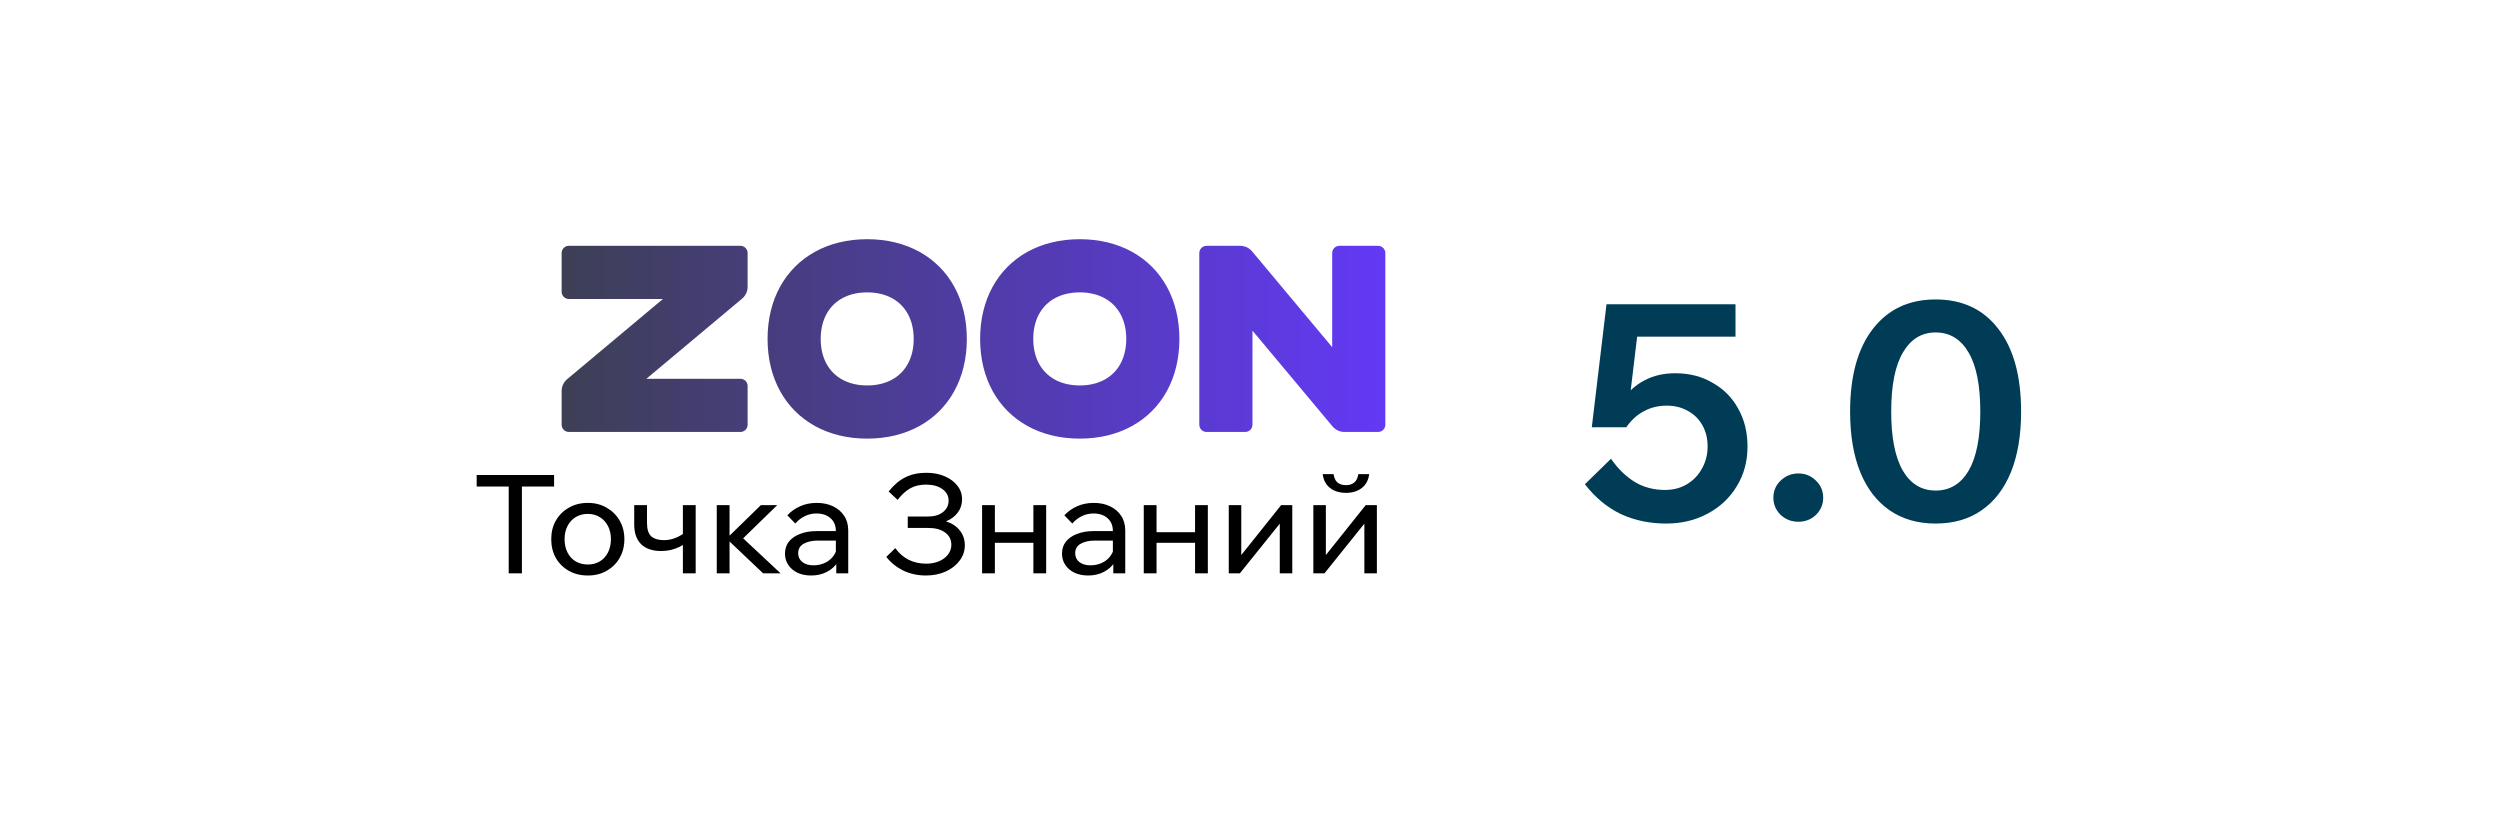
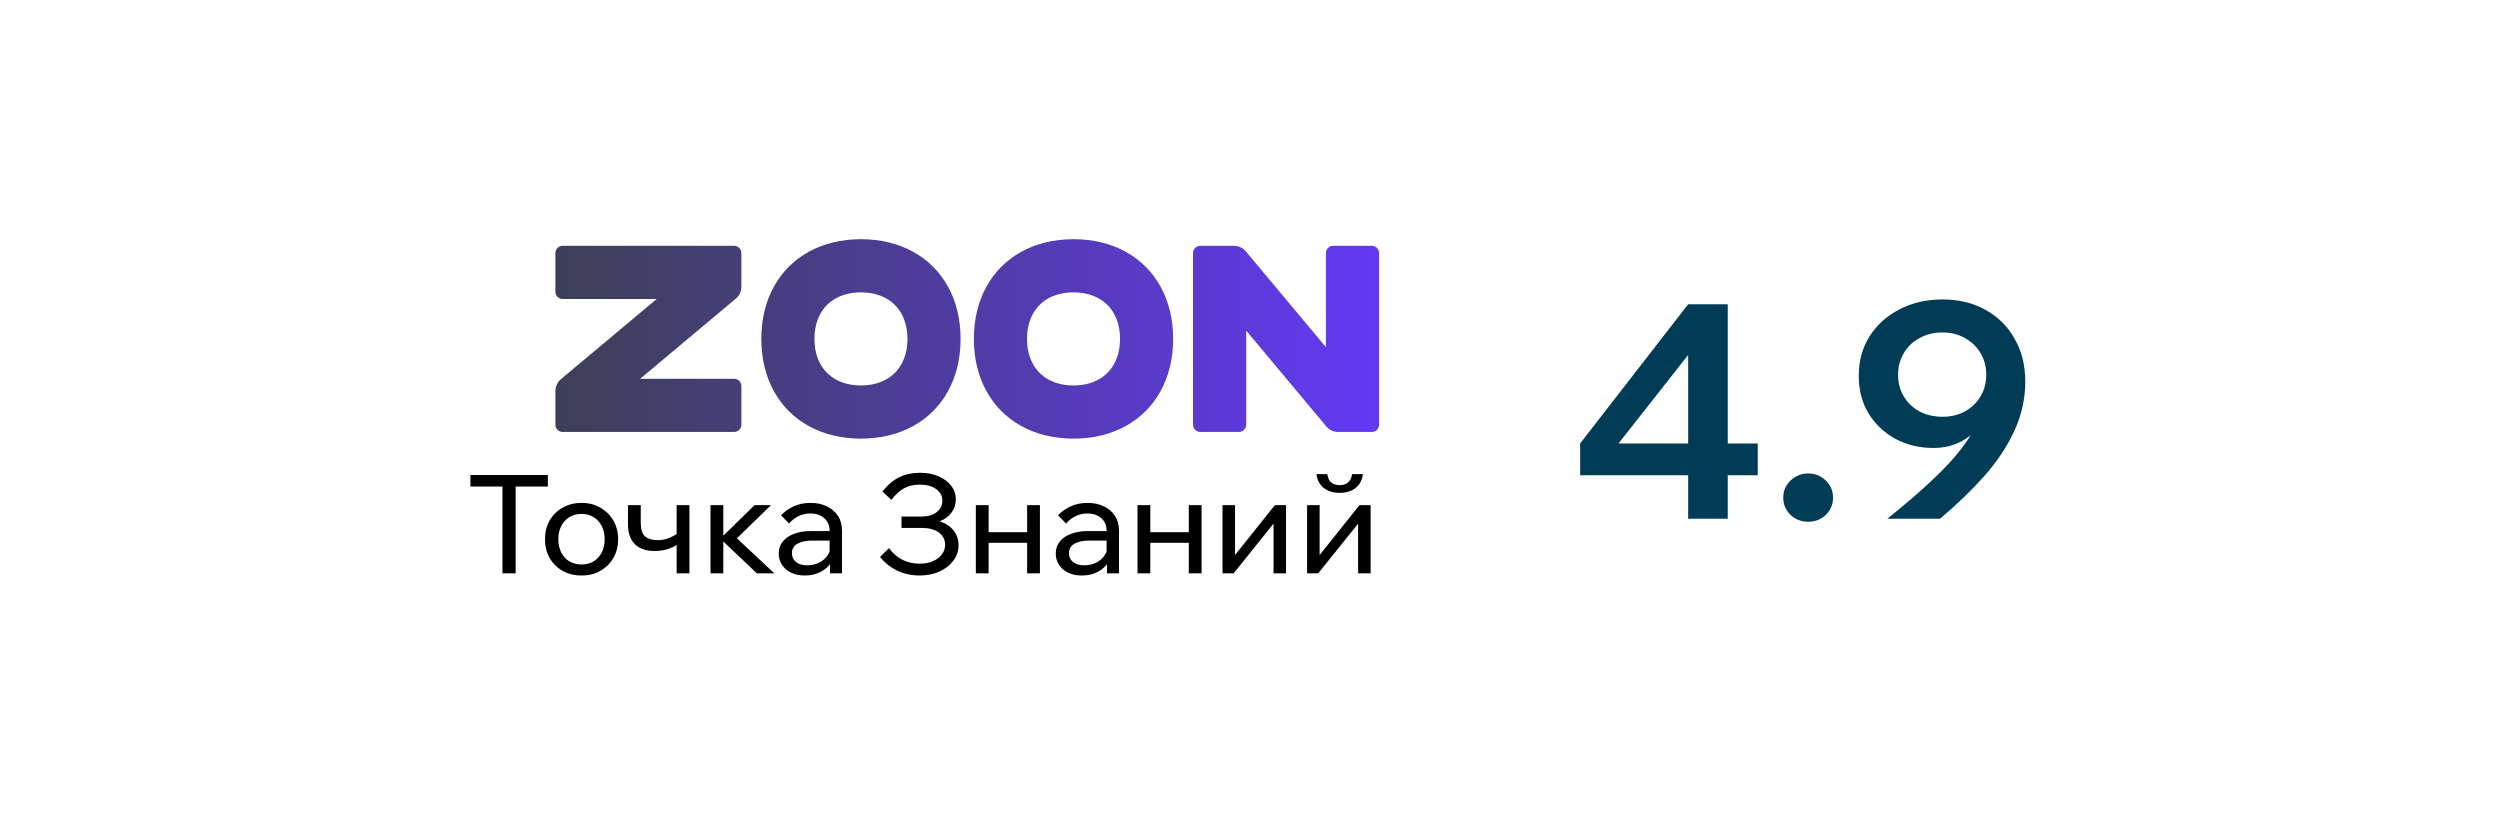
<svg xmlns="http://www.w3.org/2000/svg" width="200" height="65" viewBox="0 0 200 65" fill="none">
-   <path d="M45.51 19.664H59.232C59.551 19.664 59.81 19.923 59.81 20.243V22.943C59.81 23.303 59.654 23.644 59.383 23.879L51.709 30.303H59.232C59.551 30.303 59.81 30.558 59.81 30.878V33.978C59.81 34.298 59.551 34.557 59.232 34.557H45.51C45.19 34.557 44.931 34.298 44.931 33.978V31.282C44.931 30.922 45.087 30.582 45.358 30.346L53.032 23.922H45.51C45.19 23.922 44.931 23.657 44.931 23.337V20.243C44.931 19.923 45.19 19.664 45.51 19.664ZM69.376 19.136C70.962 19.136 72.377 19.493 73.558 20.145C74.739 20.798 75.686 21.746 76.338 22.927C76.99 24.109 77.347 25.525 77.347 27.113C77.347 28.701 76.99 30.116 76.338 31.298C75.686 32.48 74.739 33.428 73.558 34.08C72.377 34.733 70.962 35.09 69.376 35.09C67.789 35.09 66.374 34.733 65.194 34.08C64.013 33.428 63.065 32.48 62.413 31.298C61.761 30.116 61.405 28.701 61.405 27.113C61.405 25.525 61.761 24.109 62.413 22.927C63.065 21.746 64.013 20.798 65.194 20.145C66.374 19.493 67.789 19.136 69.376 19.136ZM69.376 23.39C68.617 23.39 67.95 23.551 67.399 23.849C66.848 24.147 66.412 24.583 66.114 25.135C65.816 25.686 65.656 26.353 65.656 27.113C65.656 27.872 65.816 28.539 66.114 29.09C66.412 29.642 66.848 30.078 67.399 30.377C67.95 30.675 68.617 30.835 69.376 30.835C70.135 30.835 70.801 30.675 71.352 30.377C71.903 30.078 72.339 29.642 72.637 29.09C72.935 28.539 73.096 27.872 73.096 27.113C73.096 26.353 72.935 25.686 72.637 25.135C72.339 24.583 71.903 24.147 71.352 23.849C70.801 23.551 70.135 23.39 69.376 23.39ZM86.381 19.136C87.968 19.136 89.382 19.493 90.563 20.145C91.744 20.798 92.691 21.746 93.343 22.927C93.995 24.109 94.352 25.525 94.352 27.113C94.352 28.701 93.995 30.116 93.343 31.298C92.691 32.48 91.744 33.428 90.563 34.08C89.382 34.733 87.968 35.09 86.381 35.09C84.794 35.09 83.38 34.733 82.199 34.08C81.018 33.428 80.07 32.48 79.418 31.298C78.766 30.116 78.41 28.701 78.41 27.113C78.41 25.525 78.766 24.109 79.418 22.927C80.07 21.746 81.018 20.798 82.199 20.145C83.38 19.493 84.794 19.136 86.381 19.136ZM86.381 23.39C85.622 23.39 84.956 23.551 84.404 23.849C83.853 24.147 83.418 24.583 83.119 25.135C82.821 25.686 82.661 26.353 82.661 27.113C82.661 27.872 82.821 28.539 83.119 29.09C83.418 29.642 83.853 30.078 84.404 30.377C84.956 30.675 85.622 30.835 86.381 30.835C87.14 30.835 87.806 30.675 88.357 30.377C88.908 30.078 89.344 29.642 89.642 29.09C89.94 28.539 90.101 27.872 90.101 27.113C90.101 26.353 89.94 25.686 89.642 25.135C89.344 24.583 88.908 24.147 88.357 23.849C87.806 23.551 87.14 23.39 86.381 23.39ZM110.827 20.245V33.978C110.827 34.298 110.568 34.557 110.249 34.557H107.552C107.193 34.557 106.852 34.401 106.617 34.129L100.197 26.451V33.978C100.197 34.298 99.933 34.557 99.613 34.557H96.523C96.204 34.557 95.944 34.298 95.944 33.978V20.245C95.944 19.925 96.204 19.666 96.523 19.666H99.22C99.579 19.666 99.919 19.822 100.155 20.094L106.574 27.774V20.245C106.574 19.925 106.829 19.666 107.148 19.666H110.249C110.568 19.666 110.827 19.925 110.827 20.245Z" fill="url(#paint0_linear_2007_1898)" />
-   <path d="M41.753 45.864H40.697V38.813H41.753V45.864ZM44.327 38.923H38.134V37.999H44.327V38.923ZM47.025 46.04C46.453 46.04 45.947 45.916 45.507 45.666C45.066 45.417 44.722 45.076 44.472 44.643C44.223 44.203 44.099 43.701 44.099 43.136C44.099 42.572 44.223 42.073 44.472 41.64C44.722 41.208 45.066 40.867 45.507 40.617C45.947 40.361 46.453 40.232 47.025 40.232C47.596 40.232 48.099 40.361 48.532 40.617C48.971 40.867 49.316 41.208 49.566 41.64C49.822 42.073 49.95 42.572 49.95 43.136C49.95 43.701 49.822 44.203 49.566 44.643C49.316 45.076 48.971 45.417 48.532 45.666C48.099 45.916 47.596 46.04 47.025 46.04ZM47.025 45.16C47.391 45.16 47.714 45.076 47.992 44.907C48.271 44.739 48.487 44.5 48.642 44.192C48.795 43.884 48.873 43.532 48.873 43.136C48.873 42.74 48.795 42.392 48.642 42.091C48.487 41.783 48.271 41.545 47.992 41.376C47.714 41.2 47.391 41.112 47.025 41.112C46.658 41.112 46.331 41.2 46.045 41.376C45.767 41.545 45.55 41.783 45.397 42.091C45.242 42.392 45.166 42.74 45.166 43.136C45.166 43.532 45.242 43.884 45.397 44.192C45.55 44.5 45.767 44.739 46.045 44.907C46.331 45.076 46.658 45.16 47.025 45.16ZM52.893 44.082C52.197 44.082 51.661 43.899 51.287 43.532C50.92 43.166 50.737 42.638 50.737 41.948V40.408H51.76V41.838C51.76 42.352 51.877 42.711 52.112 42.916C52.347 43.114 52.684 43.213 53.124 43.213C53.645 43.213 54.166 43.037 54.686 42.685L54.961 43.367C54.77 43.521 54.562 43.653 54.334 43.763C54.114 43.866 53.88 43.947 53.63 44.005C53.388 44.057 53.142 44.082 52.893 44.082ZM54.631 45.864V40.408H55.654V45.864H54.631ZM61.048 45.864L58.067 43.037H58.177L60.872 40.408H62.181L59.255 43.257L59.046 42.685L62.445 45.864H61.048ZM57.341 45.864V40.408H58.364V45.864H57.341ZM67.859 45.864H66.902V44.786L66.869 44.522V42.487C66.869 42.055 66.73 41.714 66.451 41.464C66.172 41.208 65.795 41.079 65.318 41.079C64.974 41.079 64.658 41.153 64.372 41.299C64.086 41.439 63.837 41.633 63.624 41.882L62.986 41.222C63.287 40.907 63.632 40.665 64.02 40.496C64.416 40.32 64.856 40.232 65.34 40.232C65.839 40.232 66.275 40.324 66.649 40.507C67.031 40.691 67.328 40.947 67.54 41.277C67.753 41.6 67.859 41.992 67.859 42.454V45.864ZM64.889 46.04C64.478 46.04 64.115 45.967 63.8 45.82C63.485 45.666 63.239 45.457 63.063 45.193C62.887 44.929 62.799 44.629 62.799 44.291C62.799 43.91 62.906 43.587 63.118 43.323C63.338 43.052 63.639 42.847 64.02 42.707C64.401 42.561 64.838 42.487 65.329 42.487H66.99V43.246H65.439C64.977 43.246 64.596 43.331 64.295 43.499C64.002 43.661 63.855 43.914 63.855 44.258C63.855 44.552 63.965 44.786 64.185 44.962C64.412 45.138 64.706 45.226 65.065 45.226C65.417 45.226 65.736 45.157 66.022 45.017C66.308 44.878 66.535 44.684 66.704 44.434C66.88 44.178 66.979 43.884 67.001 43.554L67.364 43.752C67.364 44.192 67.258 44.585 67.045 44.929C66.832 45.274 66.539 45.545 66.165 45.743C65.799 45.941 65.373 46.04 64.889 46.04ZM74.073 46.04C73.428 46.04 72.83 45.912 72.28 45.655C71.738 45.391 71.279 45.025 70.905 44.555L71.62 43.851C71.921 44.262 72.28 44.574 72.698 44.786C73.124 44.992 73.589 45.094 74.095 45.094C74.484 45.094 74.829 45.028 75.129 44.896C75.437 44.764 75.676 44.585 75.844 44.357C76.02 44.13 76.108 43.873 76.108 43.587C76.108 43.169 75.94 42.839 75.602 42.597C75.272 42.355 74.821 42.234 74.249 42.234H72.621V41.321H74.249C74.741 41.321 75.137 41.204 75.437 40.969C75.738 40.735 75.888 40.427 75.888 40.045C75.888 39.664 75.72 39.356 75.382 39.121C75.052 38.887 74.62 38.769 74.084 38.769C73.6 38.769 73.186 38.865 72.841 39.055C72.497 39.239 72.152 39.55 71.807 39.99L71.092 39.319C71.503 38.799 71.947 38.421 72.423 38.186C72.907 37.944 73.468 37.823 74.106 37.823C74.656 37.823 75.144 37.915 75.569 38.098C76.002 38.282 76.343 38.535 76.592 38.857C76.842 39.173 76.966 39.536 76.966 39.946C76.966 40.342 76.853 40.694 76.625 41.002C76.398 41.31 76.083 41.545 75.679 41.706C76.156 41.86 76.526 42.106 76.79 42.443C77.054 42.781 77.186 43.173 77.186 43.62C77.186 44.075 77.047 44.486 76.768 44.852C76.497 45.219 76.127 45.509 75.657 45.721C75.188 45.934 74.66 46.04 74.073 46.04ZM82.67 45.864V40.408H83.693V45.864H82.67ZM78.567 45.864V40.408H79.59V45.864H78.567ZM79.062 43.422V42.575H83.242V43.422H79.062ZM90.02 45.864H89.063V44.786L89.03 44.522V42.487C89.03 42.055 88.891 41.714 88.612 41.464C88.334 41.208 87.956 41.079 87.479 41.079C87.135 41.079 86.819 41.153 86.533 41.299C86.247 41.439 85.998 41.633 85.785 41.882L85.147 41.222C85.448 40.907 85.793 40.665 86.181 40.496C86.577 40.32 87.017 40.232 87.501 40.232C88 40.232 88.436 40.324 88.81 40.507C89.192 40.691 89.489 40.947 89.701 41.277C89.914 41.6 90.02 41.992 90.02 42.454V45.864ZM87.05 46.04C86.64 46.04 86.277 45.967 85.961 45.82C85.646 45.666 85.4 45.457 85.224 45.193C85.048 44.929 84.96 44.629 84.96 44.291C84.96 43.91 85.067 43.587 85.279 43.323C85.499 43.052 85.8 42.847 86.181 42.707C86.563 42.561 86.999 42.487 87.49 42.487H89.151V43.246H87.6C87.138 43.246 86.757 43.331 86.456 43.499C86.163 43.661 86.016 43.914 86.016 44.258C86.016 44.552 86.126 44.786 86.346 44.962C86.574 45.138 86.867 45.226 87.226 45.226C87.578 45.226 87.897 45.157 88.183 45.017C88.469 44.878 88.697 44.684 88.865 44.434C89.041 44.178 89.14 43.884 89.162 43.554L89.525 43.752C89.525 44.192 89.419 44.585 89.206 44.929C88.994 45.274 88.7 45.545 88.326 45.743C87.96 45.941 87.534 46.04 87.05 46.04ZM95.604 45.864V40.408H96.627V45.864H95.604ZM91.501 45.864V40.408H92.524V45.864H91.501ZM91.996 43.422V42.575H96.176V43.422H91.996ZM98.301 45.864V40.408H99.302V44.522L99.225 44.5L102.492 40.408H103.383V45.864H102.382V41.75L102.47 41.783L99.192 45.864H98.301ZM105.068 45.864V40.408H106.069V44.522L105.992 44.5L109.259 40.408H110.15V45.864H109.149V41.75L109.237 41.783L105.959 45.864H105.068ZM107.675 39.429C107.169 39.429 106.748 39.301 106.41 39.044C106.073 38.78 105.875 38.41 105.816 37.933H106.685C106.729 38.241 106.836 38.465 107.004 38.604C107.18 38.744 107.404 38.813 107.675 38.813C107.947 38.813 108.167 38.744 108.335 38.604C108.511 38.465 108.621 38.241 108.665 37.933H109.534C109.476 38.41 109.278 38.78 108.94 39.044C108.603 39.301 108.181 39.429 107.675 39.429Z" fill="black" />
-   <path d="M128.88 36.7C129.408 37.468 130.024 38.076 130.728 38.524C131.448 38.972 132.272 39.196 133.2 39.196C133.856 39.196 134.44 39.044 134.952 38.74C135.464 38.436 135.864 38.02 136.152 37.492C136.456 36.964 136.608 36.372 136.608 35.716C136.608 35.076 136.472 34.516 136.2 34.036C135.928 33.54 135.544 33.156 135.048 32.884C134.552 32.596 133.984 32.452 133.344 32.452C132.656 32.452 132.04 32.604 131.496 32.908C130.952 33.196 130.488 33.62 130.104 34.18L129.024 34.108C129.168 33.276 129.456 32.54 129.888 31.9C130.336 31.26 130.904 30.764 131.592 30.412C132.296 30.044 133.104 29.86 134.016 29.86C135.152 29.86 136.152 30.116 137.016 30.628C137.896 31.124 138.576 31.812 139.056 32.692C139.552 33.572 139.8 34.58 139.8 35.716C139.8 36.916 139.512 37.98 138.936 38.908C138.376 39.836 137.6 40.564 136.608 41.092C135.632 41.62 134.528 41.884 133.296 41.884C131.968 41.884 130.752 41.628 129.648 41.116C128.56 40.588 127.608 39.796 126.792 38.74L128.88 36.7ZM138.84 26.932H129.72L131.16 25.348L130.104 34.18H127.344L128.52 24.34H138.84V26.932ZM145.855 39.82C145.855 40.348 145.663 40.804 145.279 41.188C144.895 41.556 144.423 41.74 143.863 41.74C143.319 41.74 142.847 41.556 142.447 41.188C142.063 40.804 141.871 40.348 141.871 39.82C141.871 39.276 142.063 38.82 142.447 38.452C142.847 38.068 143.319 37.876 143.863 37.876C144.423 37.876 144.895 38.068 145.279 38.452C145.663 38.82 145.855 39.276 145.855 39.82ZM154.848 41.884C153.424 41.884 152.2 41.532 151.176 40.828C150.152 40.124 149.368 39.108 148.824 37.78C148.28 36.436 148.008 34.82 148.008 32.932C148.008 30.084 148.616 27.876 149.832 26.308C151.048 24.74 152.72 23.956 154.848 23.956C156.992 23.956 158.664 24.74 159.864 26.308C161.08 27.876 161.688 30.084 161.688 32.932C161.688 34.82 161.416 36.436 160.872 37.78C160.328 39.108 159.544 40.124 158.52 40.828C157.512 41.532 156.288 41.884 154.848 41.884ZM154.848 39.244C155.984 39.244 156.864 38.716 157.488 37.66C158.112 36.588 158.424 35.012 158.424 32.932C158.424 30.836 158.112 29.26 157.488 28.204C156.864 27.132 155.984 26.596 154.848 26.596C153.728 26.596 152.856 27.132 152.232 28.204C151.608 29.26 151.296 30.836 151.296 32.932C151.296 35.012 151.608 36.588 152.232 37.66C152.856 38.716 153.728 39.244 154.848 39.244Z" fill="#003C56" />
+   <path d="M45.01 19.664H58.732C59.051 19.664 59.31 19.923 59.31 20.243V22.943C59.31 23.303 59.154 23.644 58.883 23.879L51.209 30.303H58.732C59.051 30.303 59.31 30.558 59.31 30.878V33.978C59.31 34.298 59.051 34.557 58.732 34.557H45.01C44.69 34.557 44.431 34.298 44.431 33.978V31.282C44.431 30.922 44.587 30.582 44.858 30.346L52.532 23.922H45.01C44.69 23.922 44.431 23.657 44.431 23.337V20.243C44.431 19.923 44.69 19.664 45.01 19.664ZM68.876 19.136C70.462 19.136 71.877 19.493 73.058 20.145C74.239 20.798 75.186 21.746 75.838 22.927C76.49 24.109 76.847 25.525 76.847 27.113C76.847 28.701 76.49 30.116 75.838 31.298C75.186 32.48 74.239 33.428 73.058 34.08C71.877 34.733 70.462 35.09 68.876 35.09C67.289 35.09 65.874 34.733 64.694 34.08C63.513 33.428 62.565 32.48 61.913 31.298C61.261 30.116 60.905 28.701 60.905 27.113C60.905 25.525 61.261 24.109 61.913 22.927C62.565 21.746 63.513 20.798 64.694 20.145C65.874 19.493 67.289 19.136 68.876 19.136ZM68.876 23.39C68.117 23.39 67.45 23.551 66.899 23.849C66.348 24.147 65.912 24.583 65.614 25.135C65.316 25.686 65.156 26.353 65.156 27.113C65.156 27.872 65.316 28.539 65.614 29.09C65.912 29.642 66.348 30.078 66.899 30.377C67.45 30.675 68.117 30.835 68.876 30.835C69.635 30.835 70.301 30.675 70.852 30.377C71.403 30.078 71.839 29.642 72.137 29.09C72.435 28.539 72.596 27.872 72.596 27.113C72.596 26.353 72.435 25.686 72.137 25.135C71.839 24.583 71.403 24.147 70.852 23.849C70.301 23.551 69.635 23.39 68.876 23.39ZM85.881 19.136C87.468 19.136 88.882 19.493 90.063 20.145C91.244 20.798 92.191 21.746 92.843 22.927C93.495 24.109 93.852 25.525 93.852 27.113C93.852 28.701 93.495 30.116 92.843 31.298C92.191 32.48 91.244 33.428 90.063 34.08C88.882 34.733 87.468 35.09 85.881 35.09C84.294 35.09 82.88 34.733 81.699 34.08C80.518 33.428 79.57 32.48 78.918 31.298C78.266 30.116 77.91 28.701 77.91 27.113C77.91 25.525 78.266 24.109 78.918 22.927C79.57 21.746 80.518 20.798 81.699 20.145C82.88 19.493 84.294 19.136 85.881 19.136ZM85.881 23.39C85.122 23.39 84.456 23.551 83.904 23.849C83.353 24.147 82.918 24.583 82.619 25.135C82.321 25.686 82.161 26.353 82.161 27.113C82.161 27.872 82.321 28.539 82.619 29.09C82.918 29.642 83.353 30.078 83.904 30.377C84.456 30.675 85.122 30.835 85.881 30.835C86.64 30.835 87.306 30.675 87.857 30.377C88.408 30.078 88.844 29.642 89.142 29.09C89.44 28.539 89.601 27.872 89.601 27.113C89.601 26.353 89.44 25.686 89.142 25.135C88.844 24.583 88.408 24.147 87.857 23.849C87.306 23.551 86.64 23.39 85.881 23.39ZM110.327 20.245V33.978C110.327 34.298 110.068 34.557 109.749 34.557H107.052C106.693 34.557 106.352 34.401 106.117 34.129L99.698 26.451V33.978C99.698 34.298 99.433 34.557 99.113 34.557H96.023C95.704 34.557 95.444 34.298 95.444 33.978V20.245C95.444 19.925 95.704 19.666 96.023 19.666H98.72C99.079 19.666 99.419 19.822 99.655 20.094L106.074 27.774V20.245C106.074 19.925 106.329 19.666 106.648 19.666H109.749C110.068 19.666 110.327 19.925 110.327 20.245Z" fill="url(#paint0_linear_2007_1898)" />
+   <path d="M41.253 45.864H40.197V38.813H41.253V45.864ZM43.827 38.923H37.634V37.999H43.827V38.923ZM46.525 46.04C45.953 46.04 45.447 45.916 45.007 45.666C44.566 45.417 44.222 45.076 43.972 44.643C43.723 44.203 43.599 43.701 43.599 43.136C43.599 42.572 43.723 42.073 43.972 41.64C44.222 41.208 44.566 40.867 45.007 40.617C45.447 40.361 45.953 40.232 46.525 40.232C47.096 40.232 47.599 40.361 48.032 40.617C48.471 40.867 48.816 41.208 49.066 41.64C49.322 42.073 49.45 42.572 49.45 43.136C49.45 43.701 49.322 44.203 49.066 44.643C48.816 45.076 48.471 45.417 48.032 45.666C47.599 45.916 47.096 46.04 46.525 46.04ZM46.525 45.16C46.891 45.16 47.214 45.076 47.492 44.907C47.771 44.739 47.987 44.5 48.142 44.192C48.295 43.884 48.373 43.532 48.373 43.136C48.373 42.74 48.295 42.392 48.142 42.091C47.987 41.783 47.771 41.545 47.492 41.376C47.214 41.2 46.891 41.112 46.525 41.112C46.158 41.112 45.831 41.2 45.545 41.376C45.267 41.545 45.05 41.783 44.897 42.091C44.742 42.392 44.666 42.74 44.666 43.136C44.666 43.532 44.742 43.884 44.897 44.192C45.05 44.5 45.267 44.739 45.545 44.907C45.831 45.076 46.158 45.16 46.525 45.16ZM52.393 44.082C51.697 44.082 51.161 43.899 50.787 43.532C50.42 43.166 50.237 42.638 50.237 41.948V40.408H51.26V41.838C51.26 42.352 51.377 42.711 51.612 42.916C51.847 43.114 52.184 43.213 52.624 43.213C53.145 43.213 53.666 43.037 54.186 42.685L54.461 43.367C54.27 43.521 54.062 43.653 53.834 43.763C53.614 43.866 53.38 43.947 53.13 44.005C52.888 44.057 52.642 44.082 52.393 44.082ZM54.131 45.864V40.408H55.154V45.864H54.131ZM60.548 45.864L57.567 43.037H57.677L60.372 40.408H61.681L58.755 43.257L58.546 42.685L61.945 45.864H60.548ZM56.841 45.864V40.408H57.864V45.864H56.841ZM67.359 45.864H66.402V44.786L66.369 44.522V42.487C66.369 42.055 66.23 41.714 65.951 41.464C65.672 41.208 65.295 41.079 64.818 41.079C64.474 41.079 64.158 41.153 63.872 41.299C63.586 41.439 63.337 41.633 63.124 41.882L62.486 41.222C62.787 40.907 63.132 40.665 63.52 40.496C63.916 40.32 64.356 40.232 64.84 40.232C65.339 40.232 65.775 40.324 66.149 40.507C66.531 40.691 66.828 40.947 67.04 41.277C67.253 41.6 67.359 41.992 67.359 42.454V45.864ZM64.389 46.04C63.978 46.04 63.615 45.967 63.3 45.82C62.985 45.666 62.739 45.457 62.563 45.193C62.387 44.929 62.299 44.629 62.299 44.291C62.299 43.91 62.406 43.587 62.618 43.323C62.838 43.052 63.139 42.847 63.52 42.707C63.901 42.561 64.338 42.487 64.829 42.487H66.49V43.246H64.939C64.477 43.246 64.096 43.331 63.795 43.499C63.502 43.661 63.355 43.914 63.355 44.258C63.355 44.552 63.465 44.786 63.685 44.962C63.913 45.138 64.206 45.226 64.565 45.226C64.917 45.226 65.236 45.157 65.522 45.017C65.808 44.878 66.035 44.684 66.204 44.434C66.38 44.178 66.479 43.884 66.501 43.554L66.864 43.752C66.864 44.192 66.758 44.585 66.545 44.929C66.332 45.274 66.039 45.545 65.665 45.743C65.299 45.941 64.873 46.04 64.389 46.04ZM73.573 46.04C72.928 46.04 72.33 45.912 71.78 45.655C71.238 45.391 70.779 45.025 70.405 44.555L71.12 43.851C71.421 44.262 71.78 44.574 72.198 44.786C72.624 44.992 73.089 45.094 73.595 45.094C73.984 45.094 74.329 45.028 74.629 44.896C74.937 44.764 75.176 44.585 75.344 44.357C75.52 44.13 75.608 43.873 75.608 43.587C75.608 43.169 75.44 42.839 75.102 42.597C74.772 42.355 74.321 42.234 73.749 42.234H72.121V41.321H73.749C74.241 41.321 74.637 41.204 74.937 40.969C75.238 40.735 75.388 40.427 75.388 40.045C75.388 39.664 75.22 39.356 74.882 39.121C74.552 38.887 74.12 38.769 73.584 38.769C73.1 38.769 72.686 38.865 72.341 39.055C71.997 39.239 71.652 39.55 71.307 39.99L70.592 39.319C71.003 38.799 71.447 38.421 71.923 38.186C72.407 37.944 72.968 37.823 73.606 37.823C74.156 37.823 74.644 37.915 75.069 38.098C75.502 38.282 75.843 38.535 76.092 38.857C76.342 39.173 76.466 39.536 76.466 39.946C76.466 40.342 76.353 40.694 76.125 41.002C75.898 41.31 75.583 41.545 75.179 41.706C75.656 41.86 76.026 42.106 76.29 42.443C76.554 42.781 76.686 43.173 76.686 43.62C76.686 44.075 76.547 44.486 76.268 44.852C75.997 45.219 75.627 45.509 75.157 45.721C74.688 45.934 74.16 46.04 73.573 46.04ZM82.17 45.864V40.408H83.193V45.864H82.17ZM78.067 45.864V40.408H79.09V45.864H78.067ZM78.562 43.422V42.575H82.742V43.422H78.562ZM89.52 45.864H88.563V44.786L88.53 44.522V42.487C88.53 42.055 88.391 41.714 88.112 41.464C87.834 41.208 87.456 41.079 86.979 41.079C86.635 41.079 86.319 41.153 86.033 41.299C85.747 41.439 85.498 41.633 85.285 41.882L84.647 41.222C84.948 40.907 85.293 40.665 85.681 40.496C86.077 40.32 86.517 40.232 87.001 40.232C87.5 40.232 87.936 40.324 88.31 40.507C88.692 40.691 88.989 40.947 89.201 41.277C89.414 41.6 89.52 41.992 89.52 42.454V45.864ZM86.55 46.04C86.14 46.04 85.777 45.967 85.461 45.82C85.146 45.666 84.9 45.457 84.724 45.193C84.548 44.929 84.46 44.629 84.46 44.291C84.46 43.91 84.567 43.587 84.779 43.323C84.999 43.052 85.3 42.847 85.681 42.707C86.063 42.561 86.499 42.487 86.99 42.487H88.651V43.246H87.1C86.638 43.246 86.257 43.331 85.956 43.499C85.663 43.661 85.516 43.914 85.516 44.258C85.516 44.552 85.626 44.786 85.846 44.962C86.074 45.138 86.367 45.226 86.726 45.226C87.078 45.226 87.397 45.157 87.683 45.017C87.969 44.878 88.197 44.684 88.365 44.434C88.541 44.178 88.64 43.884 88.662 43.554L89.025 43.752C89.025 44.192 88.919 44.585 88.706 44.929C88.494 45.274 88.2 45.545 87.826 45.743C87.46 45.941 87.034 46.04 86.55 46.04ZM95.104 45.864V40.408H96.127V45.864H95.104ZM91.001 45.864V40.408H92.024V45.864H91.001ZM91.496 43.422V42.575H95.676V43.422H91.496ZM97.801 45.864V40.408H98.802V44.522L98.725 44.5L101.992 40.408H102.883V45.864H101.882V41.75L101.97 41.783L98.692 45.864H97.801ZM104.568 45.864V40.408H105.569V44.522L105.492 44.5L108.759 40.408H109.65V45.864H108.649V41.75L108.737 41.783L105.459 45.864H104.568ZM107.175 39.429C106.669 39.429 106.248 39.301 105.91 39.044C105.573 38.78 105.375 38.41 105.316 37.933H106.185C106.229 38.241 106.336 38.465 106.504 38.604C106.68 38.744 106.904 38.813 107.175 38.813C107.447 38.813 107.667 38.744 107.835 38.604C108.011 38.465 108.121 38.241 108.165 37.933H109.034C108.976 38.41 108.778 38.78 108.44 39.044C108.103 39.301 107.681 39.429 107.175 39.429Z" fill="black" />
+   <path d="M138.22 41.5H135.052V38.02H126.412V35.476L135.052 24.34H138.22V35.476H140.62V38.02H138.22V41.5ZM135.052 28.396L129.484 35.476H135.052V28.396ZM146.644 39.82C146.644 40.348 146.452 40.804 146.068 41.188C145.684 41.556 145.212 41.74 144.652 41.74C144.108 41.74 143.636 41.556 143.236 41.188C142.852 40.804 142.66 40.348 142.66 39.82C142.66 39.276 142.852 38.82 143.236 38.452C143.636 38.068 144.108 37.876 144.652 37.876C145.212 37.876 145.684 38.068 146.068 38.452C146.452 38.82 146.644 39.276 146.644 39.82ZM155.397 23.956C156.709 23.956 157.861 24.236 158.853 24.796C159.861 25.356 160.637 26.132 161.181 27.124C161.741 28.1 162.021 29.236 162.021 30.532C162.021 31.892 161.733 33.196 161.157 34.444C160.597 35.676 159.805 36.876 158.781 38.044C157.757 39.196 156.565 40.348 155.205 41.5H150.981C152.421 40.348 153.621 39.316 154.581 38.404C155.557 37.492 156.341 36.644 156.933 35.86C157.541 35.076 157.989 34.316 158.277 33.58L158.661 33.7C158.245 34.34 157.693 34.86 157.005 35.26C156.317 35.644 155.541 35.836 154.677 35.836C153.541 35.836 152.517 35.588 151.605 35.092C150.709 34.596 149.997 33.916 149.469 33.052C148.957 32.188 148.701 31.196 148.701 30.076C148.701 28.876 148.989 27.82 149.565 26.908C150.157 25.98 150.957 25.26 151.965 24.748C152.973 24.22 154.117 23.956 155.397 23.956ZM155.397 26.596C154.709 26.596 154.093 26.748 153.549 27.052C153.021 27.34 152.605 27.74 152.301 28.252C151.997 28.764 151.845 29.34 151.845 29.98C151.845 30.62 151.997 31.196 152.301 31.708C152.605 32.22 153.021 32.62 153.549 32.908C154.093 33.196 154.709 33.34 155.397 33.34C156.085 33.34 156.685 33.196 157.197 32.908C157.725 32.62 158.141 32.22 158.445 31.708C158.749 31.196 158.901 30.62 158.901 29.98C158.901 29.34 158.749 28.764 158.445 28.252C158.141 27.74 157.725 27.34 157.197 27.052C156.685 26.748 156.085 26.596 155.397 26.596Z" fill="#003C56" />
  <defs>
-     <linearGradient id="paint0_linear_2007_1898" x1="110.826" y1="35.621" x2="44.931" y2="35.621" gradientUnits="userSpaceOnUse">
+     <linearGradient id="paint0_linear_2007_1898" x1="110.326" y1="35.621" x2="44.431" y2="35.621" gradientUnits="userSpaceOnUse">
      <stop stop-color="#6339F5" />
      <stop offset="1" stop-color="#3D3F55" />
    </linearGradient>
  </defs>
</svg>
